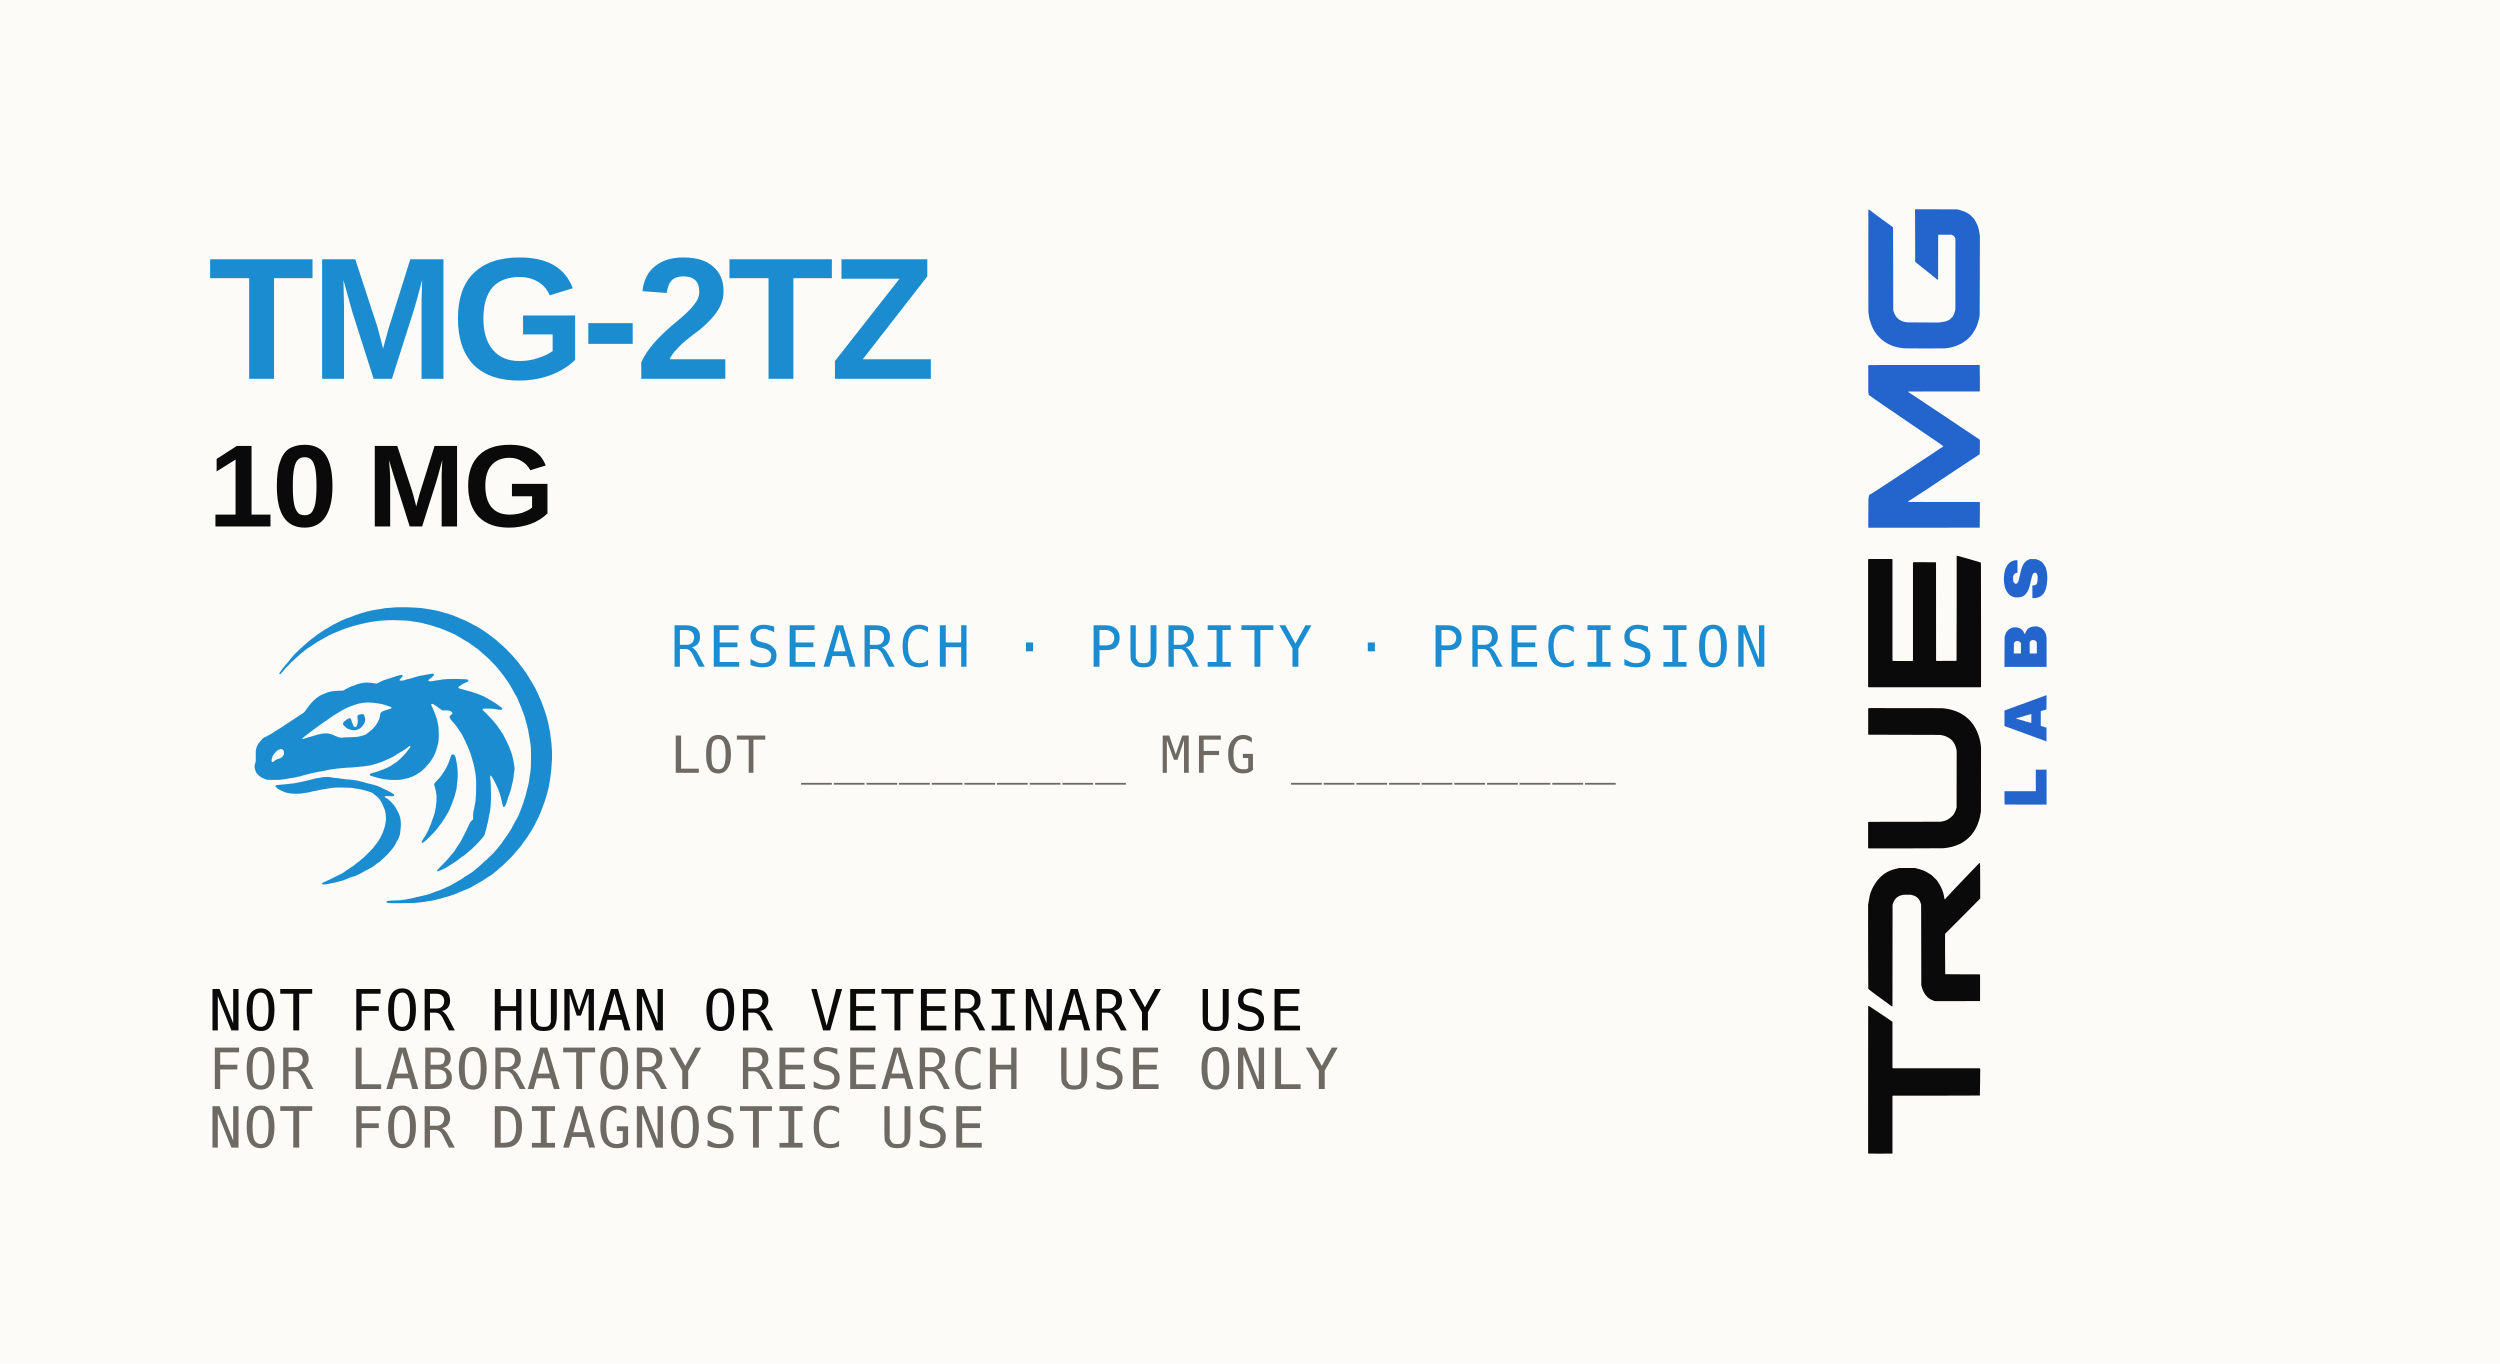
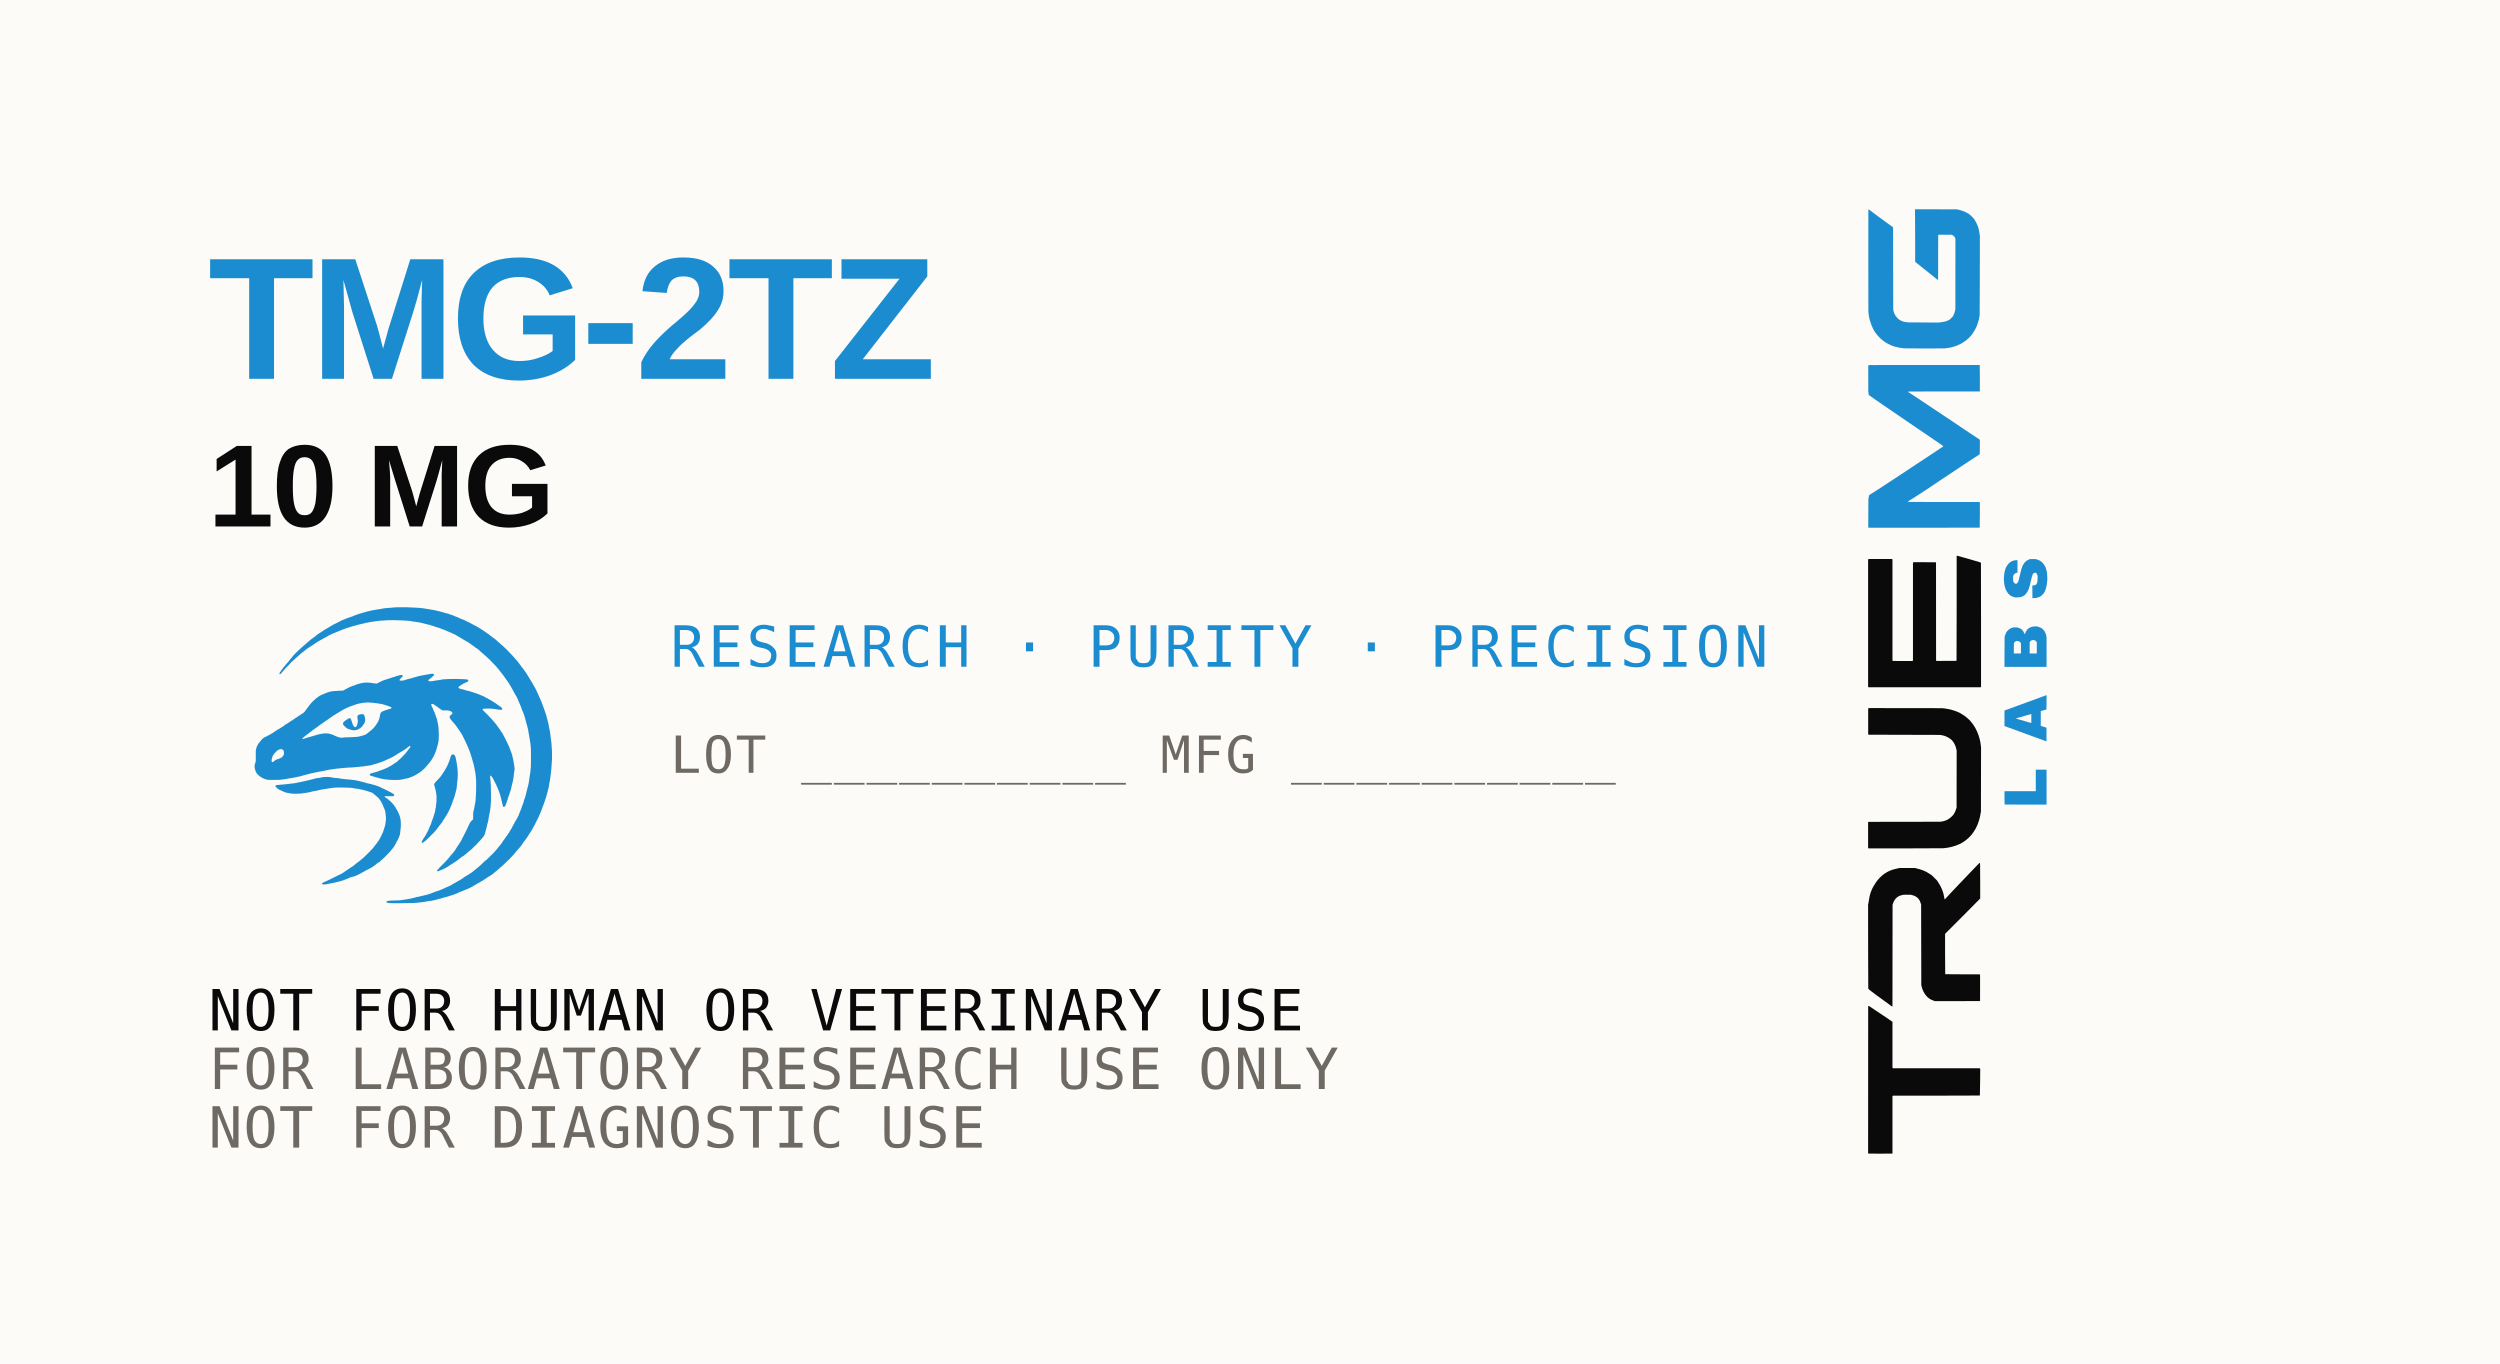
<svg xmlns="http://www.w3.org/2000/svg" width="66.0mm" height="36.0mm" viewBox="0 0 66.0 36.0">
  <rect x="0" y="0" width="66.0" height="36.0" fill="#FCFBF8" />
  <g transform="translate(49.30,30.50) rotate(-90) scale(0.004437)">
    <g transform="translate(0,681) scale(0.025,-0.025)" stroke="none">
      <g fill="#0A0A0B">
        <path d="M465 27020 l-58 -59 -15 -2770 c-8 -1524 0 -2802 18 -2841 l33 -70 6816 0 6815 0 61 -61 61 -61 -3 -10322 c-2 -5867 12 -10336 32 -10355 19 -18 1457 -45 3195 -61 l3160 -28 70 77 70 78 0 10325 0 10325 77 42 78 41 5439 0 5440 0 86 110 c125 160 843 1198 1065 1538 295 455 724 1099 1709 2569 l910 1356 -12 104 -12 103 -17488 9 -17488 9 -59 -58z" />
        <path d="M39653 27037 c-49 -18 -221 -200 -384 -405 -458 -576 -1855 -2468 -2161 -2925 -179 -268 -743 -1037 -1416 -1929 -166 -221 -278 -407 -266 -440 l22 -57 12086 -12 12086 -12 278 -88 c640 -203 1152 -536 1485 -965 307 -395 445 -712 569 -1304 l66 -320 0 -800 0 -800 -66 -300 c-181 -812 -569 -1408 -1152 -1768 -273 -168 -352 -202 -789 -341 l-351 -111 -9580 -21 -9580 -22 -300 -72 c-898 -215 -1753 -647 -2317 -1169 -555 -514 -833 -960 -1109 -1776 l-74 -220 -9 -5315 c-6 -2923 5 -5341 24 -5374 l33 -60 3113 -1 3113 0 48 65 47 66 6 4063 c3 2235 15 4080 27 4100 13 21 2011 36 4813 36 l4790 0 4138 -4134 c2275 -2274 4176 -4155 4224 -4180 l88 -46 3836 0 c2110 0 4003 12 4207 26 l369 26 19 50 c22 57 -449 537 -1427 1453 -693 648 -3219 3069 -3680 3525 -144 143 -513 492 -821 776 -307 284 -765 716 -1018 960 -460 444 -678 647 -1334 1239 l-350 316 13 64 12 65 180 30 c98 16 287 47 419 68 1108 179 2211 624 3280 1324 l560 366 620 626 620 626 263 400 c457 695 732 1203 890 1648 218 612 370 1114 408 1352 14 88 56 250 92 360 l67 200 0 1860 0 1860 -67 280 c-37 154 -105 451 -152 660 -425 1916 -1544 3522 -3281 4711 -1373 939 -2719 1447 -4380 1652 -176 22 -437 66 -580 99 l-260 59 -9960 -6 c-5478 -3 -9999 -20 -10047 -38z" />
        <path d="M73081 27003 l-41 -78 3 -8632 c2 -4748 18 -8831 36 -9073 101 -1383 432 -2698 970 -3860 66 -143 137 -296 156 -340 20 -44 107 -188 194 -320 88 -132 189 -294 225 -360 209 -379 985 -1283 1459 -1702 967 -852 2219 -1538 3517 -1926 650 -194 1101 -302 1480 -354 165 -23 381 -62 480 -87 l180 -46 7678 -14 7679 -14 341 41 c875 105 996 127 1782 328 1078 274 2363 850 3164 1418 90 64 252 177 360 252 187 130 549 429 780 644 172 160 902 995 1009 1154 55 80 204 315 333 521 129 206 275 440 325 520 50 80 106 181 125 225 20 44 83 188 142 320 184 414 294 707 421 1120 67 220 148 481 179 580 32 99 77 306 101 460 24 154 62 337 84 406 22 69 70 384 107 700 l66 574 11 8700 12 8700 -51 100 -50 100 -3067 0 -3067 0 -52 -52 -52 -52 -24 -8508 -24 -8508 -44 -260 c-110 -664 -270 -1122 -588 -1684 -416 -734 -817 -1122 -1520 -1473 -547 -273 -643 -308 -1159 -424 l-449 -100 -6776 10 -6776 11 -200 71 c-110 39 -290 99 -400 133 -249 78 -763 334 -1012 503 -573 388 -1285 1345 -1482 1993 -23 77 -72 239 -109 360 -36 121 -85 364 -108 540 l-41 320 -14 8515 -13 8515 -45 55 -46 55 -3073 0 -3074 0 -42 -77z" />
        <path d="M111470 27037 l-70 -41 0 -13357 0 -13356 77 -42 78 -41 14699 0 c8085 0 14727 11 14761 23 73 29 147 254 589 1797 45 154 107 361 140 460 63 190 147 481 240 830 105 394 171 630 288 1030 333 1138 450 1584 428 1620 l-25 40 -12447 1 c-6847 0 -12469 14 -12496 31 l-47 30 -13 2367 -12 2367 52 52 52 52 11644 8 11643 7 44 44 44 44 13 2601 14 2601 -64 97 -64 98 -11636 0 -11636 0 -65 65 -65 65 9 2319 10 2320 55 55 56 56 12035 0 12036 0 42 77 41 78 0 2733 0 2734 -61 88 -61 87 -15129 1 -15129 0 -70 -41z" />
      </g>
-       <g fill="#2365CD">
+       <g fill="#1C8CD0">
        <path d="M149428 26991 l-69 -51 0 -13193 c0 -7256 10 -13210 23 -13230 14 -22 1228 -37 3012 -37 l2990 0 48 48 48 48 0 8485 c0 4667 11 8496 24 8510 51 51 137 -27 250 -225 101 -177 300 -490 866 -1360 66 -102 354 -541 640 -976 286 -435 601 -923 700 -1084 99 -162 321 -503 493 -760 172 -256 505 -753 740 -1103 235 -350 445 -663 467 -695 22 -31 510 -762 1084 -1623 574 -861 1170 -1754 1324 -1985 154 -231 405 -609 558 -840 153 -231 503 -754 776 -1163 274 -408 516 -772 538 -808 22 -36 195 -296 384 -577 189 -282 556 -836 816 -1232 1081 -1646 1205 -1838 1541 -2380 75 -121 155 -233 178 -249 22 -17 800 -30 1727 -30 l1686 -1 119 135 c65 75 217 295 338 490 237 384 977 1507 1354 2055 228 331 2457 3644 2617 3889 44 67 699 1051 1456 2187 757 1135 1423 2135 1480 2222 180 274 1884 2825 1961 2936 156 223 1269 1899 1393 2098 72 114 250 393 396 620 l265 412 64 -13 65 -12 10 -8456 10 -8455 45 -54 45 -54 3045 1 c1675 0 3068 15 3097 33 l52 33 3 9997 c2 5498 1 11430 -2 13183 l-5 3187 -64 64 -64 64 -3106 -3 -3106 -4 -378 -57 -379 -56 -90 -91 c-86 -86 -510 -688 -1208 -1715 -174 -255 -384 -561 -468 -680 -84 -119 -276 -396 -427 -616 -151 -220 -458 -665 -682 -990 -1061 -1535 -1504 -2184 -2993 -4392 -102 -151 -291 -424 -420 -606 -395 -558 -1826 -2658 -2692 -3952 -243 -363 -534 -795 -646 -960 -362 -533 -933 -1370 -1216 -1780 -151 -220 -481 -706 -734 -1080 -645 -958 -666 -976 -803 -710 -42 83 -173 285 -290 450 -117 165 -304 439 -414 609 -110 170 -319 485 -464 700 -262 388 -699 1050 -1710 2591 -288 440 -580 881 -649 980 -69 99 -254 378 -411 620 -158 242 -361 548 -451 680 -281 410 -2516 3790 -2639 3990 -64 104 -235 365 -380 580 -145 214 -333 498 -417 630 -84 132 -354 546 -599 920 -245 374 -615 940 -823 1259 -207 318 -435 660 -505 760 -71 99 -211 316 -313 481 -101 165 -291 462 -420 660 -130 198 -296 457 -368 575 -72 117 -167 271 -211 341 -44 69 -139 228 -212 352 -169 288 -192 306 -474 358 -129 23 -333 61 -454 84 l-220 41 -3341 16 -3341 15 -70 -51z" />
        <path d="M200748 27015 c-12 -12 -199 -36 -415 -54 -432 -34 -1041 -135 -1353 -224 -1056 -300 -1666 -529 -2360 -890 -1428 -741 -2792 -2118 -3512 -3547 -409 -812 -663 -1509 -787 -2160 -25 -132 -70 -357 -100 -500 -79 -379 -135 -742 -162 -1060 -43 -494 -55 -9253 -14 -9700 56 -610 149 -1204 259 -1660 102 -419 325 -1132 377 -1200 16 -22 80 -166 140 -320 130 -331 384 -846 530 -1076 305 -481 394 -610 605 -874 491 -615 1084 -1182 1642 -1570 290 -202 1442 -860 1505 -860 28 0 101 -26 164 -59 200 -104 621 -251 1093 -383 253 -70 546 -153 651 -184 105 -31 330 -75 500 -97 170 -23 390 -53 489 -68 99 -14 4347 -33 9440 -40 l9260 -14 540 64 c656 78 1322 222 1791 386 457 161 1227 540 1629 803 397 259 1101 959 1378 1369 420 622 746 1395 972 2303 l125 500 14 4945 15 4946 -71 71 -71 71 -1581 -27 c-870 -14 -3652 -26 -6184 -26 l-4603 0 -358 -430 c-730 -878 -909 -1102 -1673 -2099 -240 -314 -558 -715 -706 -891 -148 -176 -383 -466 -523 -644 -337 -431 -699 -871 -887 -1081 -88 -98 -148 -202 -140 -243 l14 -72 5305 -10 5304 -10 53 -64 53 -63 2 -1507 2 -1506 -91 -224 c-110 -274 -304 -474 -603 -623 l-226 -113 -8400 4 -8400 4 -320 70 c-469 102 -882 246 -1179 409 l-261 145 -360 364 -361 364 -139 260 c-255 475 -361 834 -439 1480 -25 209 -65 499 -88 643 l-43 264 25 3744 25 3744 40 105 c22 58 40 190 41 293 1 337 223 944 505 1380 483 748 1297 1294 2194 1474 l240 48 9794 23 9795 22 117 140 c64 77 166 212 225 299 139 203 491 691 749 1038 529 712 1029 1396 1202 1646 106 153 235 331 287 397 354 447 648 839 1069 1427 120 168 302 408 403 532 l184 226 -13 87 -12 88 -12145 8 c-6680 5 -12155 -1 -12167 -13z" />
      </g>
    </g>
    <g transform="translate(2086.5,811.8) scale(1.209881)">
-       <g transform="translate(0,214) scale(0.025,-0.025)" fill="#2365CD" stroke="none">
+       <g transform="translate(0,214) scale(0.025,-0.025)" fill="#1C8CD0" stroke="none">
        <g transform="translate(0.0,0)">
          <path d="M27 8413 c-15 -14 -27 -1877 -27 -4140 l0 -4113 3440 0 3440 0 0 1060 0 1060 -2120 0 -2120 0 0 3080 0 3080 -1293 0 c-712 0 -1306 -12 -1320 -27z" />
        </g>
        <g transform="translate(-21015.9,0)">
          <path d="M36449 8370 c-16 -38 -696 -1897 -1510 -4130 l-1482 -4060 1338 -11 c735 -5 1345 -2 1355 8 10 10 94 267 186 571 l167 552 1453 0 1453 0 166 -560 166 -560 1408 -11 1408 -10 -54 150 c-226 634 -2882 7899 -2925 8001 l-54 130 -1523 0 -1524 0 -28 -70z m1733 -2892 c92 -340 278 -981 413 -1425 135 -444 245 -826 245 -850 l0 -43 -880 0 -880 0 0 35 c0 20 118 428 261 908 144 480 325 1099 402 1375 77 276 150 534 162 574 12 40 41 66 65 58 l43 -14 169 -618z" />
        </g>
        <g transform="translate(-42657.8,0)">
          <path d="M69760 4303 l0 -4143 2902 0 2901 0 309 62 308 62 334 158 333 158 252 251 251 252 125 248 c69 137 153 351 185 477 l60 229 -1 321 c-1 601 -160 1085 -470 1430 -201 224 -556 447 -848 535 -133 40 -241 82 -241 95 0 12 146 91 325 175 l324 152 189 177 c231 216 381 483 460 821 l61 257 0 322 1 321 -62 239 c-83 323 -270 621 -559 892 l-241 226 -260 128 c-143 71 -368 160 -499 198 l-239 69 -2950 15 -2950 15 0 -4142z m4807 2197 c59 -44 145 -145 190 -225 l83 -146 0 -196 0 -196 -90 -178 -90 -178 -136 -91 -136 -90 -994 0 -994 0 0 702 0 702 1030 -12 1030 -12 107 -80z m151 -3079 c149 -77 276 -287 306 -506 l24 -176 -47 -179 c-53 -196 -161 -336 -329 -424 l-108 -56 -1082 0 -1082 0 0 700 0 700 1102 0 1102 0 114 -59z" />
        </g>
        <g transform="translate(-64316.7,0)">
          <path d="M108180 8534 c-883 -105 -1223 -191 -1720 -433 -723 -354 -1137 -832 -1320 -1524 l-62 -237 -3 -388 c-4 -854 255 -1416 851 -1840 580 -413 916 -536 2354 -856 1425 -317 1640 -428 1640 -841 l0 -141 -113 -114 -114 -113 -214 -63 -214 -64 -425 0 c-504 0 -844 55 -1052 172 l-152 85 -83 134 -83 134 -20 258 -21 258 -1245 -10 -1244 -11 9 -334 9 -334 66 -266 c36 -146 121 -374 189 -506 l125 -240 281 -282 281 -281 281 -146 c560 -291 1154 -435 2099 -509 l500 -39 606 38 606 39 461 117 462 116 312 163 c696 362 1073 805 1299 1525 l94 299 -2 560 -2 560 -94 240 c-217 556 -654 973 -1318 1259 -413 178 -717 261 -1834 501 -954 205 -1224 295 -1434 476 l-146 126 -4 173 -5 172 146 134 147 134 173 52 173 51 400 1 400 1 151 -53 c299 -106 549 -418 549 -685 l0 -122 1240 0 1240 0 0 232 c0 429 -157 880 -432 1244 -232 306 -531 541 -948 745 l-360 176 -388 100 c-588 151 -1538 223 -2092 157z" />
        </g>
      </g>
    </g>
  </g>
  <text x="5.5" y="10.00" font-family="Archivo Black, Archivo, Helvetica Neue, Arial, sans-serif" font-weight="900" font-size="4.60" letter-spacing="-0.12" fill="#1C8CD0">TMG-2TZ</text>
  <text x="5.5" y="13.90" font-family="Archivo Black, Archivo, Helvetica Neue, Arial, sans-serif" font-weight="900" font-size="3.10" letter-spacing="-0.04" fill="#0A0A0B">10 MG</text>
  <g transform="translate(5.500,14.600) scale(0.006875)">
    <g transform="translate(0,1600) scale(0.5673759,-0.5673759)" fill="#1C8CD0" stroke="none">
      <path d="M1285 2453 c-13 0 -30 -1 -36 -2 -7 0 -17 -1 -23 -2 -26 -1 -32 -2 -58 -7 -8 -2 -22 -4 -31 -5 -9 -1 -24 -4 -34 -6 -10 -3 -21 -6 -26 -6 -5 -1 -12 -4 -16 -5 -5 -2 -15 -4 -22 -6 -7 -2 -17 -5 -22 -7 -5 -2 -13 -5 -18 -6 -5 -2 -12 -5 -15 -6 -3 -2 -12 -5 -18 -7 -7 -2 -14 -4 -15 -5 -2 -1 -8 -3 -14 -5 -5 -2 -12 -5 -15 -6 -2 -2 -7 -4 -10 -4 -6 -2 -15 -7 -21 -10 -1 -1 -6 -3 -9 -5 -4 -1 -9 -4 -12 -6 -4 -2 -9 -5 -13 -6 -3 -2 -8 -4 -10 -5 -2 -1 -7 -4 -12 -7 -12 -7 -19 -11 -30 -18 -5 -3 -10 -6 -10 -6 -1 0 -5 -2 -9 -5 -5 -3 -13 -9 -18 -12 -19 -12 -30 -19 -35 -24 -3 -3 -7 -6 -8 -7 -2 -1 -6 -3 -8 -6 -3 -2 -8 -5 -10 -7 -2 -1 -7 -4 -9 -6 -11 -9 -15 -13 -18 -15 -2 -2 -9 -7 -14 -12 -6 -6 -13 -12 -17 -15 -22 -18 -67 -61 -78 -75 -2 -4 -8 -10 -11 -13 -3 -4 -7 -8 -8 -10 -4 -6 -15 -20 -18 -22 -2 -2 -5 -6 -8 -9 -2 -4 -6 -8 -8 -10 -5 -6 -13 -15 -16 -20 -2 -3 -4 -6 -5 -7 -1 -1 -3 -4 -5 -6 -1 -3 -4 -8 -7 -11 -3 -4 -4 -6 -4 -9 0 -3 1 -4 4 -4 2 0 4 1 10 8 4 4 9 10 11 13 4 6 24 28 28 31 2 1 7 6 12 12 11 13 12 15 36 35 2 3 10 10 17 16 7 7 19 17 26 23 7 6 18 15 25 20 10 9 16 13 31 23 9 5 13 8 21 13 22 16 34 24 56 36 21 11 30 16 32 18 2 1 7 4 12 6 5 3 11 6 13 8 3 1 9 4 13 6 5 2 10 4 11 5 2 1 9 4 16 7 13 5 21 8 37 15 4 2 11 5 15 6 4 1 13 5 20 8 8 3 15 5 16 5 0 0 7 2 15 5 7 2 18 5 24 7 6 1 16 4 22 6 7 2 17 5 23 6 14 3 21 4 32 7 4 2 13 4 19 4 5 1 11 3 13 3 2 1 11 2 20 3 9 1 21 3 26 4 10 2 24 3 76 6 30 1 38 1 67 0 69 -2 94 -5 101 -8 1 0 5 -1 10 -1 4 -1 12 -2 19 -3 6 -1 17 -3 25 -4 8 -2 19 -4 24 -6 6 -2 16 -4 23 -6 8 -1 18 -4 24 -6 6 -2 11 -4 12 -4 2 0 17 -5 23 -8 2 0 9 -3 15 -4 6 -2 14 -5 17 -6 2 -2 9 -4 15 -6 6 -2 13 -4 16 -6 3 -2 10 -5 16 -7 6 -2 14 -6 19 -8 17 -8 34 -16 35 -16 0 0 5 -3 9 -6 5 -3 11 -6 14 -8 2 -1 6 -3 8 -4 1 -2 5 -4 8 -5 3 -2 8 -5 10 -7 4 -3 23 -13 34 -19 2 -1 5 -3 7 -5 3 -2 7 -5 9 -6 2 -1 7 -5 12 -9 5 -4 11 -8 15 -10 3 -3 7 -6 9 -8 3 -1 7 -4 11 -6 3 -3 8 -7 12 -10 3 -3 9 -9 14 -13 37 -32 31 -26 60 -54 33 -33 48 -49 67 -74 9 -12 13 -17 22 -28 2 -3 7 -10 12 -17 11 -16 19 -28 24 -34 2 -3 6 -8 8 -13 2 -4 5 -8 6 -9 0 -1 2 -4 3 -6 1 -2 5 -8 7 -12 7 -12 14 -25 19 -35 2 -5 6 -11 8 -13 2 -3 5 -9 7 -13 2 -5 4 -9 5 -11 1 -2 12 -27 16 -38 1 -4 3 -9 5 -11 2 -5 8 -22 8 -24 0 -1 2 -6 5 -11 3 -6 6 -15 8 -20 1 -5 4 -14 6 -19 1 -5 4 -13 5 -18 1 -5 3 -12 4 -16 3 -7 10 -37 12 -45 0 -3 1 -7 2 -10 1 -4 2 -9 2 -12 1 -7 6 -33 9 -52 3 -16 6 -39 7 -57 1 -21 1 -101 0 -122 -1 -23 -5 -52 -8 -66 0 -4 -2 -13 -3 -22 -2 -16 -5 -33 -7 -40 -1 -2 -3 -9 -4 -14 -1 -6 -3 -13 -4 -16 -4 -14 -8 -31 -10 -41 -2 -5 -4 -12 -5 -15 -1 -3 -4 -11 -6 -18 -1 -7 -4 -16 -6 -20 -2 -4 -5 -12 -6 -16 -3 -10 -11 -30 -15 -40 -2 -4 -6 -13 -8 -21 -3 -7 -7 -14 -8 -16 -1 -1 -3 -5 -5 -9 -2 -4 -5 -9 -7 -12 -2 -3 -6 -9 -8 -14 -2 -5 -4 -9 -5 -10 -2 -3 -13 -22 -16 -30 -3 -4 -5 -9 -7 -11 -1 -3 -4 -7 -6 -10 -1 -3 -5 -8 -7 -12 -7 -9 -19 -26 -36 -50 -5 -8 -11 -16 -13 -20 -3 -3 -9 -11 -14 -17 -20 -25 -24 -30 -42 -49 -23 -23 -37 -37 -45 -44 -4 -2 -11 -8 -16 -13 -14 -14 -34 -32 -39 -36 -3 -3 -9 -8 -14 -11 -22 -20 -38 -31 -62 -45 -17 -10 -24 -14 -29 -19 -6 -5 -8 -6 -33 -20 -8 -4 -17 -10 -21 -12 -4 -2 -11 -6 -16 -9 -4 -2 -9 -5 -10 -6 -2 -2 -12 -7 -16 -8 -2 -1 -8 -3 -12 -5 -4 -2 -11 -5 -14 -7 -4 -1 -11 -4 -17 -7 -5 -3 -10 -5 -11 -5 0 0 -4 -1 -8 -3 -8 -3 -22 -8 -24 -8 -1 0 -6 -2 -13 -5 -6 -3 -17 -7 -23 -9 -7 -2 -14 -4 -16 -5 -2 -1 -7 -2 -10 -3 -31 -7 -48 -11 -51 -12 -1 -1 -6 -2 -12 -2 -5 -1 -13 -3 -17 -5 -4 -1 -12 -3 -17 -4 -6 -1 -14 -3 -19 -4 -8 -2 -29 -5 -55 -9 -14 -2 -21 -2 -66 -3 -20 -1 -29 -2 -34 -6 -4 -2 -5 -3 -2 -5 2 -2 6 -4 18 -6 8 -1 17 -1 73 -1 70 0 109 1 141 6 3 1 11 1 17 2 5 1 14 2 20 3 6 2 16 3 23 4 6 1 14 2 17 2 3 1 10 3 16 4 6 1 15 3 20 5 4 2 12 3 16 4 4 1 11 2 14 4 4 1 12 3 17 5 14 3 16 4 29 8 6 2 15 5 19 6 3 1 9 3 12 4 4 2 9 4 13 5 8 2 16 6 22 9 3 3 6 4 16 7 4 1 10 3 13 5 3 2 11 5 17 7 13 4 51 22 58 28 3 2 9 6 13 8 5 2 11 6 15 8 13 8 29 17 29 17 1 0 4 2 7 4 3 3 8 6 10 7 3 2 7 5 11 7 9 7 20 14 26 16 3 2 6 4 8 6 2 1 5 4 8 5 2 2 5 5 8 7 2 2 6 5 8 7 8 5 32 26 41 35 5 4 10 9 12 10 5 4 26 24 43 41 19 19 30 31 47 52 7 8 15 17 18 21 3 3 7 8 10 11 2 3 5 7 7 9 2 3 5 7 8 11 2 3 5 8 6 10 2 2 5 6 6 8 2 2 4 6 6 7 1 1 4 5 6 9 3 4 7 10 11 15 3 5 8 13 11 18 3 4 7 10 8 12 2 3 5 7 7 10 1 3 3 7 4 8 2 3 17 29 17 30 0 1 19 39 21 42 1 2 4 7 6 12 2 5 4 11 6 14 4 7 16 36 18 44 1 4 4 10 5 14 2 3 4 9 5 13 1 4 4 11 6 16 9 25 17 50 20 65 2 9 5 20 6 24 2 4 3 11 4 15 1 4 2 13 3 21 2 7 4 18 5 24 1 6 2 17 3 23 1 13 2 17 4 31 0 5 1 14 2 20 0 5 2 17 2 26 3 26 4 63 3 90 0 13 -1 24 -1 25 -1 0 -1 5 -1 11 0 14 -3 40 -7 64 0 5 -1 14 -2 20 -1 6 -2 13 -2 16 -3 11 -4 16 -7 32 -4 27 -4 28 -7 36 -1 4 -3 11 -4 16 -4 19 -13 48 -20 66 -2 6 -5 13 -6 17 -1 4 -4 12 -7 18 -2 6 -5 14 -6 18 -3 7 -8 19 -15 34 -2 4 -6 12 -7 17 -2 4 -4 10 -6 12 -2 2 -4 7 -5 11 -5 11 -16 33 -20 38 -1 3 -4 7 -6 10 -1 4 -7 13 -12 21 -6 9 -11 17 -12 19 -1 3 -6 11 -11 18 -4 7 -9 16 -11 18 -1 2 -4 7 -7 10 -2 3 -8 11 -12 17 -5 6 -10 13 -12 15 -2 3 -6 9 -11 15 -12 17 -18 24 -31 38 -7 8 -15 17 -18 21 -4 4 -14 15 -22 23 -9 9 -19 19 -21 22 -5 5 -25 24 -28 26 -2 1 -10 9 -20 17 -9 9 -20 19 -24 22 -10 7 -16 11 -23 17 -3 3 -8 6 -10 8 -3 2 -9 6 -13 10 -12 9 -41 29 -53 36 -4 2 -9 5 -11 7 -4 2 -9 5 -17 10 -2 1 -7 4 -13 7 -6 3 -12 6 -14 7 -2 2 -6 3 -8 5 -2 1 -8 3 -12 6 -4 2 -9 5 -12 6 -3 1 -9 4 -13 6 -7 5 -20 10 -39 17 -5 2 -11 5 -15 7 -7 3 -16 7 -18 7 0 0 -4 2 -8 3 -11 6 -14 7 -23 9 -4 1 -11 4 -16 6 -5 1 -13 4 -18 5 -16 4 -25 7 -32 9 -4 1 -11 3 -16 4 -10 2 -19 4 -25 6 -3 1 -7 2 -10 2 -4 1 -14 2 -23 4 -16 2 -22 3 -42 7 -10 2 -44 5 -52 5 -4 0 -14 1 -21 1 -17 2 -71 3 -103 2z" />
      <path d="M1503 2002 c-19 -3 -77 -14 -80 -15 -1 -1 -10 -3 -20 -6 -9 -2 -20 -5 -23 -7 -4 -1 -11 -3 -16 -4 -10 -2 -22 -5 -32 -9 -4 -2 -10 -3 -17 -4 -16 -1 -18 -1 -20 1 -3 3 0 7 10 17 l10 10 0 3 c0 5 -3 7 -8 7 -4 0 -22 -4 -31 -7 -4 -1 -10 -3 -14 -5 -5 -1 -14 -4 -20 -6 -7 -3 -15 -6 -18 -6 -7 -2 -21 -7 -37 -12 -10 -4 -26 -11 -34 -16 -2 -1 -7 -3 -10 -5 l-5 -2 -6 1 c-4 0 -10 2 -15 2 -32 6 -61 6 -81 0 -3 0 -11 -2 -17 -4 -15 -4 -17 -5 -24 -8 -3 -2 -11 -4 -17 -6 -12 -4 -32 -13 -48 -22 -5 -3 -12 -7 -14 -8 l-4 -2 -27 -1 c-32 -1 -55 -4 -68 -8 -5 -2 -13 -4 -17 -6 -13 -4 -35 -14 -46 -20 -12 -7 -29 -20 -47 -38 -6 -5 -18 -20 -25 -29 -3 -4 -7 -9 -9 -12 -6 -7 -11 -14 -17 -23 -4 -6 -6 -9 -13 -14 -5 -3 -10 -7 -12 -8 -4 -2 -23 -15 -29 -19 -1 -1 -5 -3 -7 -5 -3 -1 -9 -5 -12 -8 -4 -2 -11 -7 -17 -11 -6 -4 -18 -11 -27 -18 -9 -6 -18 -11 -20 -12 -1 -1 -5 -4 -8 -6 -2 -2 -7 -5 -9 -7 -3 -1 -7 -3 -9 -5 -2 -2 -6 -4 -9 -6 -3 -1 -8 -4 -11 -6 -3 -2 -10 -7 -16 -10 -7 -4 -15 -10 -19 -13 -5 -3 -15 -9 -23 -14 -9 -4 -17 -8 -19 -10 -2 -1 -7 -3 -11 -5 -12 -5 -19 -11 -34 -30 -2 -3 -5 -7 -7 -9 -7 -8 -9 -11 -14 -23 -3 -6 -6 -15 -7 -21 l-2 -11 0 -24 c1 -42 0 -47 -1 -51 -5 -14 -6 -17 -7 -26 0 -5 0 -12 1 -16 1 -7 7 -24 9 -28 6 -11 23 -27 35 -34 7 -5 29 -14 38 -16 8 -2 86 -2 98 0 3 1 12 2 18 3 6 0 13 1 14 2 2 1 12 2 22 4 10 1 22 3 27 4 5 1 14 3 20 4 6 2 15 4 20 4 5 1 13 3 18 5 12 4 18 6 32 9 7 1 15 3 18 4 6 3 8 3 33 8 8 2 19 4 23 5 9 2 19 4 34 6 6 1 15 3 20 4 6 2 15 4 22 5 15 2 47 7 48 7 0 1 5 1 11 1 6 1 18 2 28 3 19 2 53 5 72 5 18 1 40 3 46 4 3 1 13 2 22 2 16 2 24 3 49 7 5 0 13 2 17 4 4 1 10 3 14 4 14 3 43 13 61 20 5 3 10 5 11 5 1 0 6 2 11 5 5 3 13 6 18 8 5 2 9 4 10 5 1 0 6 3 11 5 12 6 25 14 30 18 3 2 8 5 10 7 3 1 11 6 18 10 8 5 15 9 17 10 6 3 28 19 33 24 7 6 12 9 15 7 2 -2 -1 -11 -6 -16 -1 -1 -4 -6 -7 -9 -12 -17 -18 -24 -45 -52 -19 -18 -32 -30 -35 -32 -3 -2 -11 -7 -18 -11 -6 -5 -12 -9 -14 -10 -1 -1 -6 -4 -10 -6 -11 -7 -31 -16 -44 -21 -6 -2 -12 -5 -14 -5 -1 -1 -9 -4 -16 -6 -7 -2 -14 -5 -16 -6 -2 0 -9 -2 -14 -4 -14 -3 -27 -7 -30 -9 -2 0 -4 -2 -5 -3 l-1 -3 1 -3 c2 -4 7 -7 22 -10 6 -2 14 -4 20 -6 43 -13 80 -18 127 -18 32 0 42 1 73 9 6 1 13 3 16 3 5 1 13 4 18 7 3 1 7 3 10 3 3 1 8 3 11 5 2 1 8 5 13 7 5 3 10 6 12 7 1 2 5 4 9 6 9 4 22 15 39 31 13 14 33 37 41 48 2 2 6 9 9 14 14 19 29 55 36 85 2 7 3 14 4 14 1 3 4 16 5 24 1 5 1 22 2 37 0 33 -2 61 -6 79 -2 6 -4 17 -5 23 -1 7 -3 16 -5 19 -1 4 -4 12 -6 17 -2 6 -5 14 -7 19 -3 5 -5 11 -6 13 -1 3 -6 15 -14 31 -3 7 -3 9 -2 11 1 5 11 4 19 -2 2 -2 6 -5 9 -6 4 -2 24 -17 27 -20 3 -2 18 -12 21 -13 2 -1 9 -1 18 0 11 0 16 0 22 -1 18 -4 27 -10 27 -17 0 -5 -2 -7 -10 -13 -7 -5 -9 -8 -9 -14 0 -4 1 -6 8 -17 5 -6 12 -15 17 -20 10 -11 15 -17 22 -27 3 -5 8 -12 11 -16 3 -5 7 -10 9 -13 1 -2 4 -6 5 -8 2 -2 4 -5 6 -8 3 -4 14 -26 24 -46 3 -7 7 -14 8 -17 6 -12 18 -40 21 -48 2 -5 5 -13 7 -18 2 -5 5 -14 6 -19 2 -5 4 -14 6 -19 14 -49 16 -56 19 -73 0 -5 2 -15 4 -21 2 -14 4 -24 6 -53 1 -25 1 -38 0 -84 -2 -55 -3 -64 -10 -95 0 -4 -2 -12 -3 -17 -1 -5 -2 -11 -3 -12 -3 -9 -4 -22 -4 -41 l0 -20 -5 -5 c-2 -3 -6 -6 -7 -7 -5 -3 -11 -14 -15 -23 -2 -7 -30 -64 -41 -84 -1 -2 -4 -8 -7 -14 -3 -7 -8 -15 -10 -19 -3 -4 -7 -9 -8 -12 -11 -16 -15 -23 -18 -27 -1 -2 -4 -7 -6 -9 -1 -3 -3 -7 -4 -8 -3 -5 -18 -24 -33 -40 -2 -2 -5 -7 -7 -9 -7 -10 -35 -39 -64 -68 -17 -17 -22 -24 -19 -27 1 -1 2 -1 6 1 3 0 8 2 13 4 5 2 9 4 10 4 2 1 7 4 13 6 12 5 28 14 35 19 2 2 7 5 11 8 3 2 8 5 12 7 11 8 22 15 25 16 4 3 17 12 23 17 2 2 6 5 9 7 2 2 6 5 8 7 2 1 7 5 12 7 8 6 17 12 38 31 7 6 16 13 19 16 3 2 6 5 7 7 2 2 7 7 12 12 6 4 11 9 12 11 1 1 7 7 12 13 13 13 35 38 38 43 6 8 8 14 10 23 1 6 4 15 6 21 2 6 4 17 6 24 1 6 3 16 5 21 3 9 6 25 8 41 1 4 2 11 3 15 9 38 13 79 12 138 0 48 -2 87 -4 103 -2 18 -3 23 0 25 1 1 2 1 4 -1 3 -2 9 -10 14 -19 2 -4 5 -11 7 -14 7 -12 18 -34 21 -43 2 -5 4 -11 6 -13 1 -2 4 -10 6 -17 2 -7 5 -14 6 -15 2 -4 13 -51 17 -69 3 -16 5 -20 9 -21 4 0 10 5 12 11 1 2 4 11 7 18 2 8 5 17 7 20 1 2 3 9 4 15 2 5 5 14 7 19 2 5 5 13 6 18 1 4 3 11 5 15 1 3 3 13 5 21 2 8 4 19 6 26 4 14 6 24 8 41 2 16 3 30 5 40 3 12 2 24 -1 39 -2 7 -4 18 -4 24 -1 6 -3 17 -5 24 -2 7 -4 15 -4 17 -1 6 -6 21 -11 32 -2 4 -4 11 -6 16 -2 5 -4 11 -5 14 -2 3 -4 7 -5 10 -6 15 -32 66 -39 78 -5 6 -9 13 -10 14 -1 2 -3 6 -6 10 -3 3 -8 11 -13 18 -9 14 -18 25 -39 49 -10 12 -50 53 -61 63 -7 5 -8 9 -3 12 2 1 6 2 22 2 28 1 44 0 77 -6 26 -4 31 -3 31 3 0 7 -4 11 -21 22 -6 5 -16 11 -21 15 -18 12 -32 21 -34 22 -4 1 -14 7 -17 9 -2 1 -6 4 -10 6 -4 1 -10 4 -13 7 -4 2 -8 4 -8 4 -1 0 -5 2 -11 5 -17 8 -31 13 -50 19 -7 2 -15 5 -17 6 -3 1 -10 3 -17 5 -24 6 -29 7 -36 10 -5 1 -10 3 -12 3 -15 3 -27 7 -28 10 -2 3 -1 6 1 9 2 1 18 12 31 20 3 2 10 5 15 7 10 3 17 8 19 12 1 3 -1 7 -4 8 -10 5 -126 7 -167 2 -4 0 -12 -2 -16 -3 -5 -1 -14 -2 -20 -3 -7 -1 -18 -2 -25 -4 -23 -4 -36 -4 -38 0 -2 4 0 7 6 11 12 8 28 22 30 26 2 4 2 6 0 8 -3 3 -4 3 -10 3 -4 0 -10 -1 -13 -1z m-398 -195 c16 -1 28 -3 37 -4 3 -1 11 -2 19 -3 17 -3 21 -4 31 -7 5 -2 16 -5 24 -8 16 -5 23 -8 23 -11 2 -5 -1 -7 -15 -10 -18 -5 -43 -14 -48 -17 -6 -4 -11 -10 -12 -14 0 -2 -2 -10 -3 -18 -3 -17 -10 -34 -18 -46 -11 -18 -28 -39 -38 -46 -24 -20 -30 -24 -34 -27 -2 -1 -5 -3 -6 -4 -3 -2 -11 -5 -19 -7 -5 -1 -14 -3 -19 -5 -11 -4 -31 -6 -78 -7 -23 0 -36 -1 -38 -2 -4 -2 -18 -1 -25 1 -3 1 -9 3 -13 5 -5 1 -12 4 -16 6 -17 9 -28 12 -42 15 -8 2 -32 2 -42 0 -12 -2 -31 -6 -40 -9 -4 -2 -10 -3 -13 -4 -4 -1 -11 -3 -17 -5 -7 -2 -15 -4 -18 -5 -4 -1 -12 -3 -18 -5 -6 -2 -13 -5 -16 -6 -6 -2 -13 -3 -15 -2 -1 2 4 7 10 12 4 3 9 7 11 9 2 2 7 6 11 8 4 3 9 7 13 10 3 3 9 8 14 11 4 3 10 8 13 10 7 5 15 11 25 18 4 2 9 6 11 8 4 4 8 7 24 17 9 6 18 12 24 17 3 2 8 6 12 8 3 2 7 5 9 6 1 2 6 5 9 7 4 2 13 8 19 13 7 5 15 10 18 11 3 2 7 4 9 6 2 1 6 4 10 6 3 2 7 5 10 6 7 5 45 26 52 28 2 1 8 3 14 6 6 3 15 6 19 7 5 2 13 5 18 7 5 2 12 4 16 5 3 1 10 2 16 4 17 3 29 5 44 6 15 1 17 1 38 -1z m-605 -316 c9 -4 12 -11 12 -23 l0 -9 -4 -8 c-6 -12 -15 -18 -30 -23 -13 -3 -28 -11 -32 -16 -8 -9 -16 -10 -18 0 -1 5 3 24 7 33 7 14 26 36 36 41 13 7 22 9 29 5z" />
      <path d="M1024 1727 c-10 -2 -12 -4 -14 -9 -2 -6 -2 -9 0 -19 3 -11 2 -28 -3 -43 -3 -10 -9 -16 -15 -14 -3 0 -9 6 -12 12 -2 5 -12 32 -13 37 -2 8 -8 13 -14 11 -1 0 -5 -2 -8 -4 -3 -2 -7 -5 -10 -7 -8 -4 -19 -13 -21 -17 -3 -4 -3 -11 -1 -16 3 -6 22 -23 28 -26 24 -11 47 -15 64 -9 15 5 33 17 39 28 2 2 5 6 7 9 5 5 7 12 10 23 1 8 1 10 0 17 -2 10 -5 22 -8 25 -4 6 -15 6 -29 2z" />
      <path d="M1650 1456 c-5 -2 -8 -7 -10 -15 -1 -4 -3 -9 -4 -12 -1 -2 -3 -8 -4 -13 -2 -5 -4 -10 -4 -11 -1 -2 -4 -9 -7 -16 -3 -7 -6 -15 -8 -17 -1 -3 -4 -7 -5 -9 -4 -8 -15 -26 -19 -31 -2 -3 -5 -8 -8 -12 -6 -10 -13 -19 -27 -33 -14 -13 -22 -23 -25 -30 l-1 -4 3 -10 c2 -5 3 -12 4 -15 1 -4 2 -9 3 -12 1 -3 2 -10 3 -15 1 -6 2 -12 2 -14 2 -6 2 -53 0 -58 0 -3 -1 -10 -2 -17 0 -7 -2 -14 -2 -17 -2 -3 -2 -6 -5 -26 -1 -4 -2 -10 -4 -13 -1 -3 -3 -9 -4 -13 -1 -7 -6 -21 -11 -31 -1 -4 -4 -10 -5 -15 -1 -5 -4 -13 -6 -17 -2 -4 -4 -9 -5 -11 -1 -3 -3 -8 -5 -12 -2 -4 -5 -11 -6 -14 -2 -4 -4 -9 -6 -11 -1 -3 -4 -8 -6 -12 -2 -3 -6 -10 -8 -14 -16 -23 -24 -38 -24 -42 0 -5 2 -7 6 -5 1 1 4 2 5 3 5 2 14 10 24 19 31 30 47 47 53 53 4 5 9 11 11 13 3 3 6 8 8 11 9 12 12 16 16 21 3 2 6 7 8 10 2 2 4 6 6 7 1 2 3 6 5 9 2 3 5 9 8 13 3 3 8 10 10 15 2 4 7 12 10 16 3 5 7 12 9 16 2 5 5 11 7 13 1 3 3 8 5 12 2 4 5 13 8 19 8 20 9 22 12 33 2 5 5 13 7 18 2 4 4 10 5 14 1 4 2 11 4 16 2 5 4 13 5 19 1 6 3 13 4 16 0 2 2 12 2 21 1 9 3 25 4 36 3 29 3 57 -1 89 -1 6 -2 15 -3 21 -2 17 -9 50 -13 57 -3 6 -11 9 -19 7z" />
      <path d="M786 1304 c-6 0 -13 -1 -16 -2 -3 -1 -13 -2 -22 -4 -10 -1 -19 -2 -21 -3 -5 -2 -33 -9 -43 -11 -5 -1 -12 -3 -15 -4 -4 -1 -16 -4 -27 -6 -32 -6 -36 -7 -44 -9 -4 -1 -11 -2 -15 -3 -38 -5 -47 -6 -60 -7 -19 -2 -27 -3 -45 -4 -18 -1 -22 -2 -24 -6 0 -4 2 -8 10 -15 10 -9 19 -14 43 -24 14 -7 20 -8 48 -13 29 -4 70 -3 97 3 4 1 11 2 15 2 9 1 27 5 29 6 2 1 13 4 35 7 11 2 22 5 25 6 6 1 13 3 41 7 11 2 24 4 31 5 22 4 57 5 114 3 22 -1 29 -1 39 -3 7 -2 18 -4 24 -4 20 -3 24 -4 36 -7 6 -2 15 -4 21 -5 19 -6 24 -7 31 -10 3 -1 8 -3 10 -3 4 -1 9 -4 16 -10 28 -22 35 -29 43 -42 2 -3 5 -7 6 -8 4 -5 16 -32 20 -44 2 -5 5 -11 6 -13 2 -6 4 -11 6 -31 3 -20 3 -33 0 -53 -3 -20 -2 -19 -7 -34 -2 -7 -5 -15 -6 -19 -1 -6 -13 -35 -17 -40 0 -1 -3 -7 -6 -13 -5 -10 -13 -23 -18 -28 -1 -1 -4 -5 -6 -9 -3 -4 -9 -12 -15 -19 -5 -6 -11 -14 -13 -17 -4 -5 -59 -60 -64 -64 -2 -1 -6 -4 -8 -6 -5 -5 -29 -24 -35 -28 -2 -1 -6 -5 -9 -7 -8 -8 -19 -16 -26 -20 -4 -1 -7 -3 -7 -4 -1 -1 -9 -7 -21 -14 -6 -4 -14 -10 -17 -12 -8 -7 -20 -13 -27 -17 -4 -2 -8 -4 -10 -5 -1 -1 -6 -3 -11 -5 -4 -2 -14 -7 -22 -11 -37 -19 -46 -23 -53 -26 -10 -3 -31 -14 -32 -16 -1 -2 -1 -3 0 -5 1 -1 2 -2 7 -3 10 -1 25 1 51 7 7 2 16 3 21 4 4 1 12 2 17 4 4 1 12 3 16 4 12 2 53 16 65 22 4 3 9 5 10 5 1 0 26 8 42 13 8 3 32 15 36 18 2 1 6 3 9 5 3 1 8 4 11 6 3 2 9 5 14 8 5 2 13 6 18 9 4 2 12 7 17 9 4 3 10 7 12 8 3 2 7 5 10 7 2 2 6 5 8 7 3 3 9 7 25 17 4 3 18 16 35 32 28 28 37 37 43 46 2 2 5 6 7 8 2 2 5 6 6 8 2 3 5 8 8 11 2 3 8 13 12 21 4 9 8 17 10 19 2 3 9 18 13 29 5 14 5 18 9 56 2 15 1 35 0 47 -1 5 -2 12 -2 15 -1 8 -6 24 -11 34 -2 4 -4 8 -4 9 0 1 -5 11 -7 13 -1 1 -4 6 -6 11 -9 17 -23 35 -40 51 -12 11 -18 16 -28 22 -11 6 -14 10 -8 12 3 1 7 1 31 0 21 0 26 0 29 3 3 3 3 7 0 10 -6 5 -22 14 -34 20 -15 7 -38 18 -45 22 -10 5 -17 8 -26 12 -6 2 -13 4 -17 6 -4 1 -12 3 -18 5 -7 2 -15 4 -18 5 -4 1 -12 3 -19 4 -6 2 -16 4 -21 6 -5 2 -12 4 -17 5 -5 0 -12 2 -17 4 -17 5 -32 7 -60 10 -23 1 -60 6 -66 7 -9 2 -24 4 -30 4 -11 0 -31 3 -41 6 -7 2 -22 2 -41 1z" />
    </g>
  </g>
  <text x="17.70" y="17.60" font-family="IBM Plex Mono, SF Mono, Menlo, monospace" font-size="1.50" letter-spacing="0.1" fill="#1C8CD0">RESEARCH · PURITY · PRECISION</text>
  <text x="17.70" y="20.40" font-family="IBM Plex Mono, SF Mono, Menlo, monospace" font-size="1.35" letter-spacing="0.05" fill="#6E6A63">LOT __________  MFG __________</text>
  <text x="5.5" y="27.20" font-family="IBM Plex Mono, SF Mono, Menlo, monospace" font-size="1.50" letter-spacing="0.03" fill="#0A0A0B">NOT FOR HUMAN OR VETERINARY USE</text>
  <text x="5.5" y="28.75" font-family="IBM Plex Mono, SF Mono, Menlo, monospace" font-size="1.50" letter-spacing="0.03" fill="#6E6A63">FOR LABORATORY RESEARCH USE ONLY</text>
  <text x="5.5" y="30.30" font-family="IBM Plex Mono, SF Mono, Menlo, monospace" font-size="1.50" letter-spacing="0.03" fill="#6E6A63">NOT FOR DIAGNOSTIC USE</text>
</svg>
